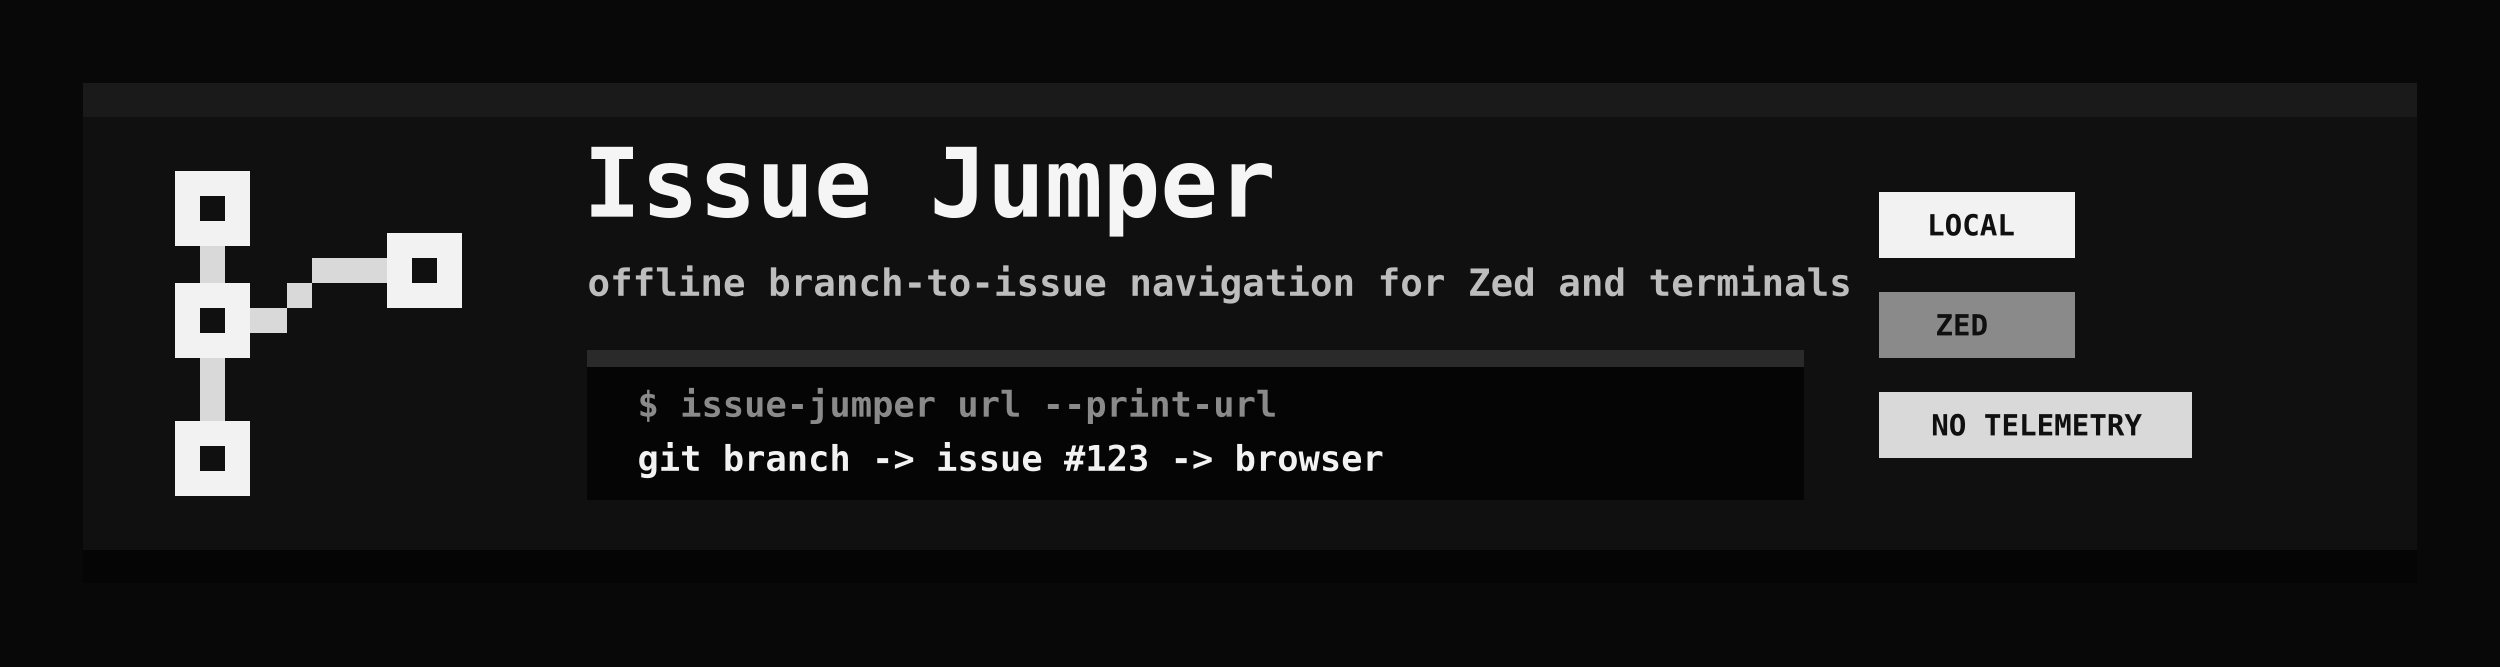
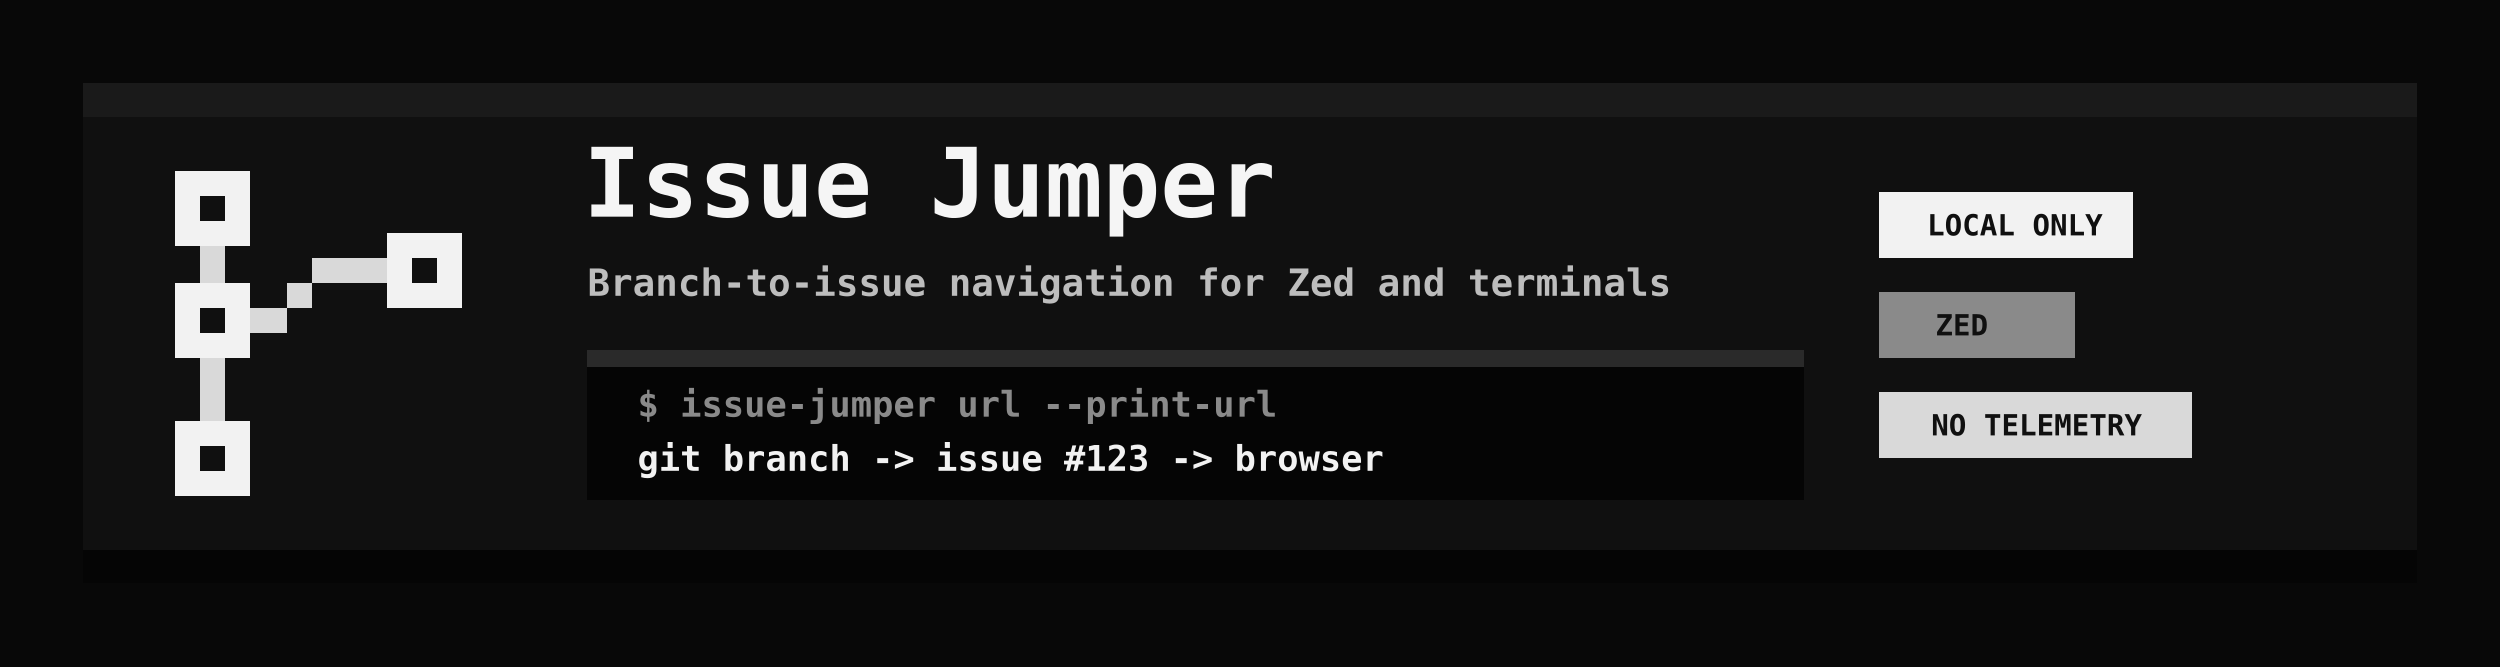
<svg xmlns="http://www.w3.org/2000/svg" width="1200" height="320" viewBox="0 0 1200 320" role="img" aria-labelledby="title desc" shape-rendering="crispEdges">
  <rect width="1200" height="320" fill="#080808" />
  <rect x="40" y="40" width="1120" height="240" fill="#101010" />
  <rect x="40" y="40" width="1120" height="16" fill="#1A1A1A" />
  <rect x="40" y="264" width="1120" height="16" fill="#050505" />
  <g fill="#D9D9D9">
    <rect x="96" y="94" width="12" height="120" />
    <rect x="108" y="148" width="30" height="12" />
    <rect x="138" y="136" width="12" height="12" />
    <rect x="150" y="124" width="48" height="12" />
  </g>
  <g fill="#F2F2F2">
    <rect x="84" y="82" width="36" height="36" />
    <rect x="84" y="136" width="36" height="36" />
    <rect x="84" y="202" width="36" height="36" />
    <rect x="186" y="112" width="36" height="36" />
  </g>
  <g fill="#101010">
    <rect x="96" y="94" width="12" height="12" />
    <rect x="96" y="148" width="12" height="12" />
    <rect x="96" y="214" width="12" height="12" />
    <rect x="198" y="124" width="12" height="12" />
  </g>
  <text x="280" y="104" fill="#F5F5F5" font-family="ui-monospace, SFMono-Regular, Menlo, Consolas, monospace" font-size="46" font-weight="800">Issue Jumper</text>
-   <text x="282" y="142" fill="#BDBDBD" font-family="ui-monospace, SFMono-Regular, Menlo, Consolas, monospace" font-size="18" font-weight="600">offline branch-to-issue navigation for Zed and terminals</text>
+   <text x="282" y="142" fill="#BDBDBD" font-family="ui-monospace, SFMono-Regular, Menlo, Consolas, monospace" font-size="18" font-weight="600">Branch-to-issue navigation for Zed and terminals</text>
  <rect x="282" y="168" width="584" height="72" fill="#050505" />
  <rect x="282" y="168" width="584" height="8" fill="#2A2A2A" />
  <text x="306" y="200" fill="#8A8A8A" font-family="ui-monospace, SFMono-Regular, Menlo, Consolas, monospace" font-size="17" font-weight="700">$ issue-jumper url --print-url</text>
  <text x="306" y="226" fill="#F2F2F2" font-family="ui-monospace, SFMono-Regular, Menlo, Consolas, monospace" font-size="17" font-weight="700">git branch  -&gt;  issue #123  -&gt;  browser</text>
  <g font-family="ui-monospace, SFMono-Regular, Menlo, Consolas, monospace" font-size="14" font-weight="800">
-     <rect x="902" y="92" width="94" height="32" fill="#F2F2F2" />
-     <text x="925" y="113" fill="#101010">LOCAL</text>
+     <rect x="902" y="92" width="122" height="32" fill="#F2F2F2" />
+     <text x="925" y="113" fill="#101010">LOCAL ONLY</text>
    <rect x="902" y="140" width="94" height="32" fill="#8A8A8A" />
    <text x="929" y="161" fill="#101010">ZED</text>
    <rect x="902" y="188" width="150" height="32" fill="#D9D9D9" />
    <text x="927" y="209" fill="#101010">NO TELEMETRY</text>
  </g>
</svg>
